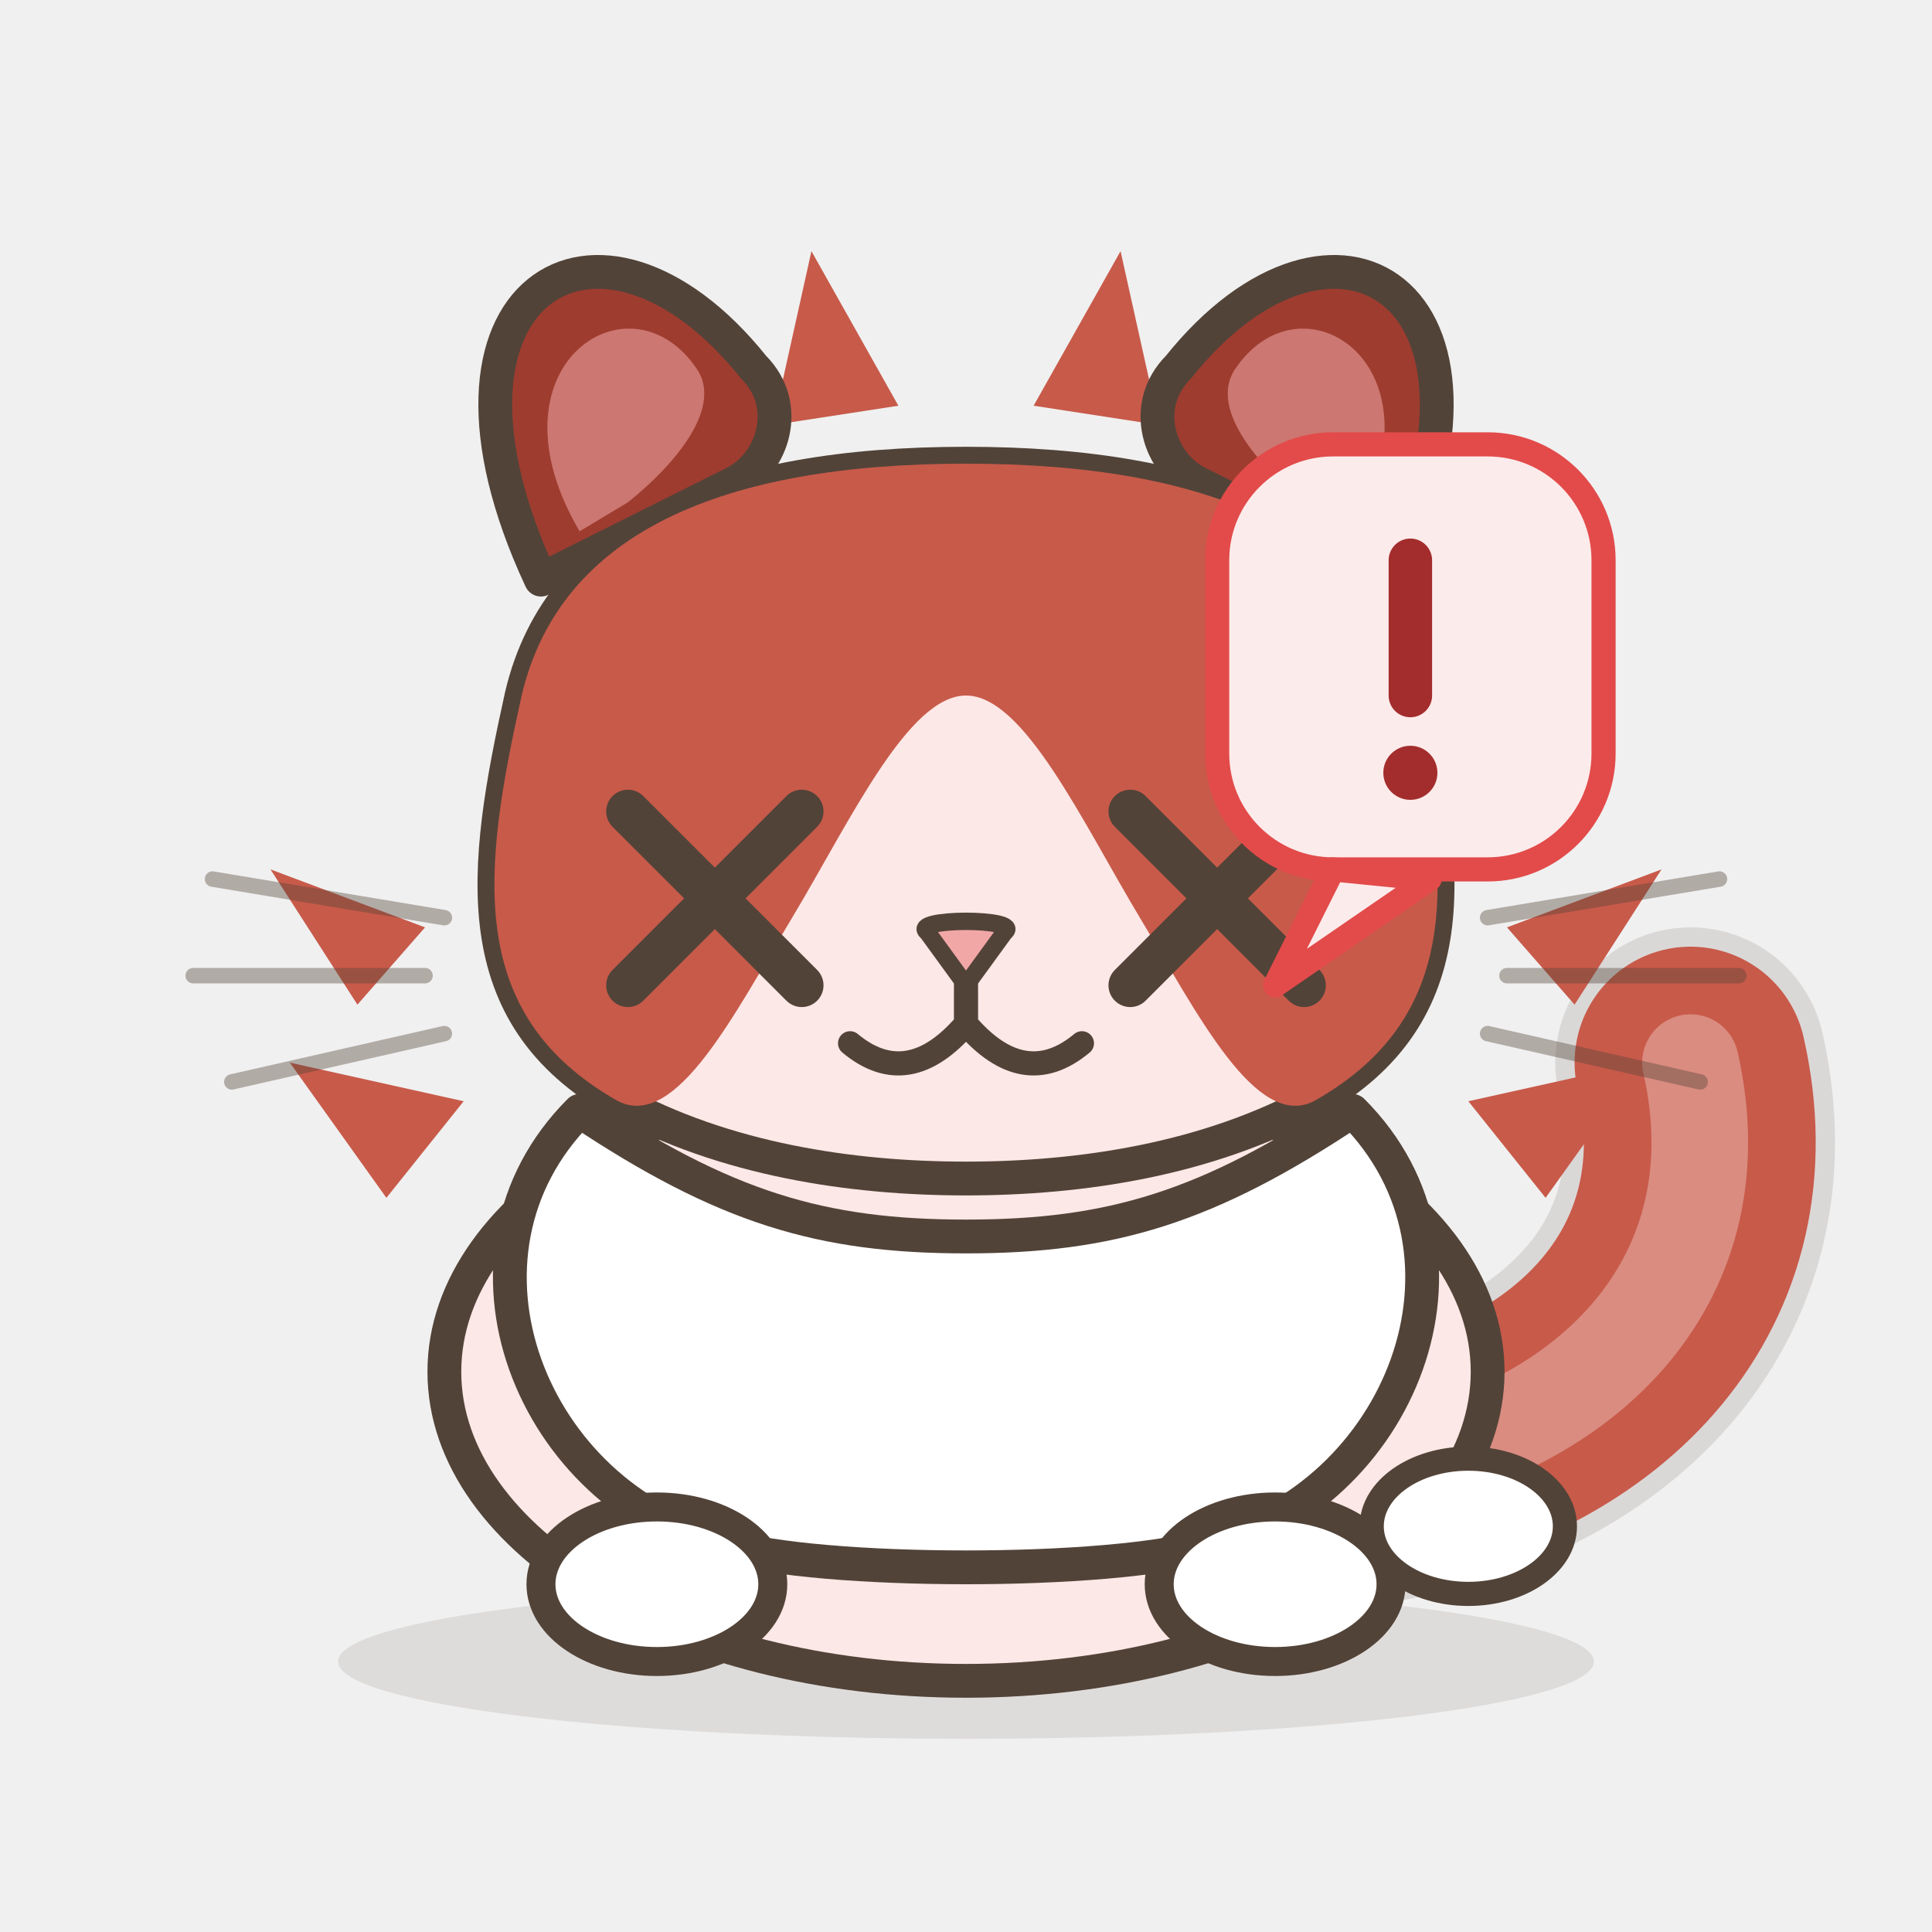
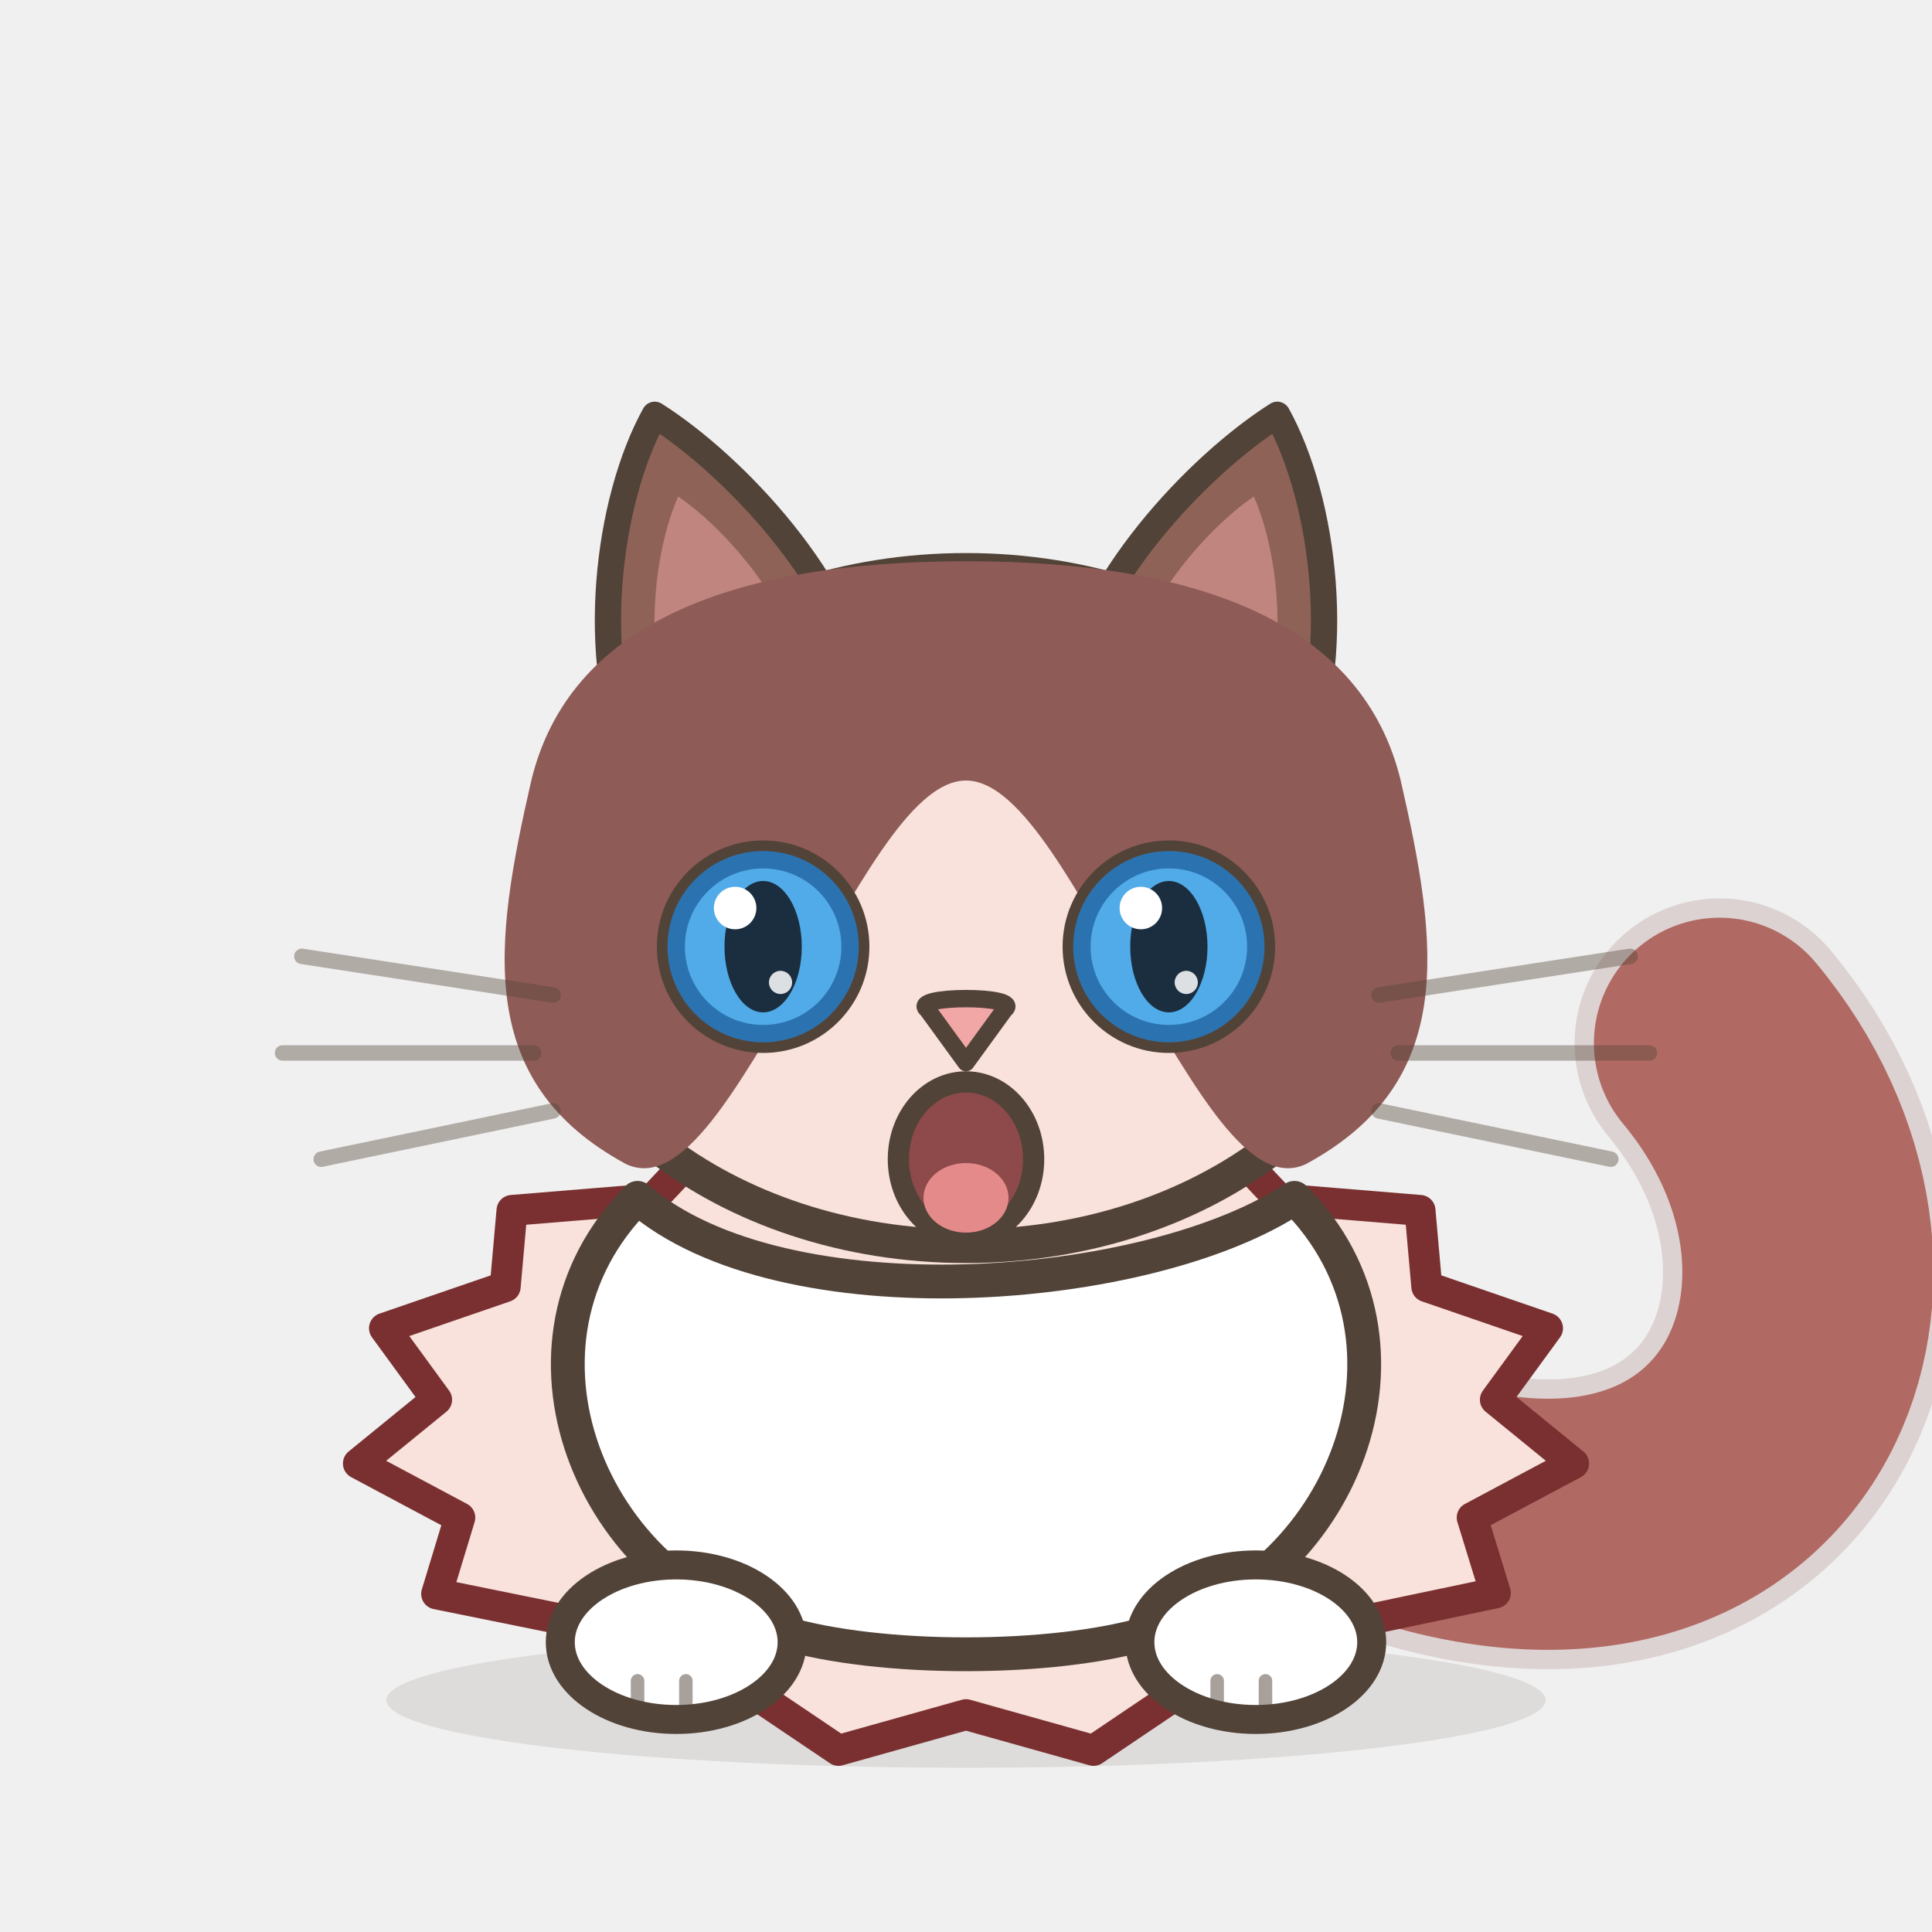
<svg xmlns="http://www.w3.org/2000/svg" viewBox="0 0 200 200">
  <g transform="translate(0 0)">
-     <ellipse cx="100" cy="172" rx="65" ry="8" fill="#524338" opacity="0.12" />
-     <path d="M142 152 C165 148 180 132 175 110" fill="none" stroke="#524338" stroke-width="28" stroke-linecap="round" stroke-linejoin="round" opacity="0.14" />
-     <path d="M142 152 C165 148 180 132 175 110" fill="none" stroke="#C85A4A" stroke-width="24" stroke-linecap="round" stroke-linejoin="round" />
-     <path d="M142 152 C165 148 180 132 175 110" fill="none" stroke="#FCE8E6" stroke-width="10" stroke-linecap="round" opacity="0.35" />
-     <g fill="#C85A4A">
-       <path d="M48 114 L30 110 L40 124 Z" />
-       <path d="M44 96 L28 90 L37 104 Z" />
-       <path d="M80 44 L84 26 L93 42 Z" />
-       <path d="M120 44 L116 26 L107 42 Z" />
-       <path d="M152 114 L170 110 L160 124 Z" />
-       <path d="M156 96 L172 90 L163 104 Z" />
+     <ellipse cx="100" cy="176" rx="60" ry="7" fill="#524338" opacity="0.12" />
+     <g class="m-tail">
+       <path d="M148 156 C184 166 198 132 178 108" fill="none" stroke="#7A3030" stroke-width="30" stroke-linecap="round" stroke-linejoin="round" opacity="0.16" />
+       <path d="M148 156 C184 166 198 132 178 108" fill="none" stroke="#B06A63" stroke-width="26" stroke-linecap="round" stroke-linejoin="round" />
    </g>
-     <ellipse cx="100" cy="142" rx="54" ry="32" fill="#FCE8E6" stroke="#524338" stroke-width="3.5" />
-     <path d="M60 115 C45 130 55 155 75 160 C85 163 115 163 125 160 C145 155 155 130 140 115 C125 125 115 128 100 128 C85 128 75 125 60 115 Z" fill="#FFFFFF" stroke="#524338" stroke-width="3.5" stroke-linejoin="round" />
-     <ellipse cx="68" cy="164" rx="12" ry="8" fill="#FFFFFF" stroke="#524338" stroke-width="3" />
-     <ellipse cx="132" cy="164" rx="12" ry="8" fill="#FFFFFF" stroke="#524338" stroke-width="3" />
-     <ellipse cx="152" cy="158" rx="10" ry="7" fill="#FFFFFF" stroke="#524338" stroke-width="2.5" />
-     <g stroke="#524338" stroke-width="3.5" stroke-linejoin="round">
-       <path d="M56 60 C42 30 62 18 78 38 C82 42 80 48 76 50 Z" fill="#9E3C2F" />
-       <path d="M144 60 C158 30 138 18 122 38 C118 42 120 48 124 50 Z" fill="#9E3C2F" />
+     <g class="m-body">
+       <path d="M100.0 114.1 L111.5 119.1 L125.7 117.0 L132.4 124.1 L147.0 125.3 L147.7 133.2 L160.2 137.5 L154.8 144.9 L162.9 151.5 L152.4 157.1 L154.8 164.9 L141.0 167.8 L137.2 175.4 L122.4 175.0 L113.2 181.2 L100.0 177.5 L86.8 181.2 L77.6 175.0 L62.8 175.4 L59.0 167.8 L45.2 165.0 L47.6 157.1 L37.1 151.5 L45.2 144.9 L39.8 137.5 L52.3 133.2 L53.0 125.3 L67.6 124.1 L74.3 117.0 L88.5 119.1 Z" fill="#F8E2DB" stroke="#7A3030" stroke-width="3.2" stroke-linejoin="round" />
+       <path d="M66 124 C51 139 61 164 81 169     C91 172 109 172 119 169     C139 164 149 139 134 124     C119 134 81 137 66 124 Z" fill="#FFFFFF" stroke="#524338" stroke-width="3.5" stroke-linejoin="round" />
+       <ellipse cx="70" cy="170" rx="12" ry="8" fill="#FFFFFF" stroke="#524338" stroke-width="3" />
+       <path d="M66 174 v2.4" stroke="#524338" stroke-width="1.4" stroke-linecap="round" opacity="0.5" />
+       <path d="M71 174 v2.4" stroke="#524338" stroke-width="1.4" stroke-linecap="round" opacity="0.5" />
+       <ellipse cx="130" cy="170" rx="12" ry="8" fill="#FFFFFF" stroke="#524338" stroke-width="3" />
+       <path d="M126 174 v2.4" stroke="#524338" stroke-width="1.4" stroke-linecap="round" opacity="0.5" />
+       <path d="M131 174 v2.4" stroke="#524338" stroke-width="1.4" stroke-linecap="round" opacity="0.5" />
    </g>
-     <path d="M60 55 C50 38 65 28 72 38 C75 42 70 48 65 52 Z" fill="#F2A7A7" opacity="0.55" />
-     <path d="M140 55 C150 38 135 28 128 38 C125 42 130 48 135 52 Z" fill="#F2A7A7" opacity="0.55" />
-     <path d="M100 48 C125 48 142 55 146 72 C150 90 152 105 136 114 C125 120 112 122 100 122 C88 122 75 120 64 114 C48 105 50 90 54 72 C58 55 75 48 100 48 Z" fill="#FCE8E6" stroke="#524338" stroke-width="3.5" stroke-linejoin="round" />
-     <path d="M100 48              C125 48 142 55 146 72              C150 90 152 105 136 114              C130 117 124 105 118 95              C112 85 106 72 100 72              C94 72 88 85 82 95              C76 105 70 117 64 114              C48 105 50 90 54 72              C58 55 75 48 100 48 Z" fill="#C85A4A" />
-     <path d="M65 84 L83 102 M83 84 L65 102" fill="none" stroke="#524338" stroke-width="4.5" stroke-linecap="round" />
-     <path d="M117 84 L135 102 M135 84 L117 102" fill="none" stroke="#524338" stroke-width="4.5" stroke-linecap="round" />
-     <path d="M100 102 L104 96.5 C106 95 94 95 96 96.5 Z" fill="#F2A7A7" stroke="#524338" stroke-width="1.8" stroke-linejoin="round" />
-     <path d="M100 102 L100 106 M100 106 Q94 113 88 108 M100 106 Q106 113 112 108" fill="none" stroke="#524338" stroke-width="2.5" stroke-linecap="round" />
+     <g class="m-head">
+       <g class="m-ears">
+         <path d="M-16 3 C-18 -12 -8 -31 0 -40 C9 -31 17 -12 15 3 Z" transform="translate(76.6 73.7) rotate(-16) scale(-0.8 0.8)" fill="#8E6257" stroke="#524338" stroke-width="3.4" stroke-linejoin="round" />
+         <path d="M-9 0 C-11 -10 -5 -23 0 -29 C5 -23 10 -11 9 0 Z" transform="translate(76.6 73.7) rotate(-16) scale(-0.8 0.8)" fill="#F2A7A7" opacity="0.5" />
+         <path d="M-16 3 C-18 -12 -8 -31 0 -40 C9 -31 17 -12 15 3 Z" transform="translate(123.4 73.7) rotate(16) scale(0.8 0.8)" fill="#8E6257" stroke="#524338" stroke-width="3.4" stroke-linejoin="round" />
+         <path d="M-9 0 C-11 -10 -5 -23 0 -29 C5 -23 10 -11 9 0 Z" transform="translate(123.4 73.7) rotate(16) scale(0.8 0.8)" fill="#F2A7A7" opacity="0.5" />
+       </g>
+       <ellipse cx="100" cy="94" rx="45" ry="35" fill="#F8E2DB" stroke="#524338" stroke-width="3.5" />
+       <path d="M100.0 58.1 C124.5 58.1 141.1 64.7 145.0 80.8 C148.9 97.8 150.9 112.0 135.2 120.5     C129.3 123.3 123.5 112.0 117.6 102.5 C111.7 93.1 105.9 80.8 100.0 80.8     C94.1 80.8 88.3 93.1 82.4 102.5 C76.5 112.0 70.7 123.3 64.8 120.5     C49.1 112.0 51.1 97.8 55.0 80.8 C58.9 64.7 75.5 58.1 100.0 58.1 Z" fill="#8E5B57" />
+       <g class="m-eyes">
+         <circle cx="79" cy="98" r="11" fill="#524338" />
+         <circle cx="79" cy="98" r="9.9" fill="#2B73B0" />
+         <circle cx="79" cy="98" r="8.1" fill="#51ABE8" />
+         <circle cx="121" cy="98" r="11" fill="#524338" />
+         <circle cx="121" cy="98" r="9.9" fill="#2B73B0" />
+         <circle cx="121" cy="98" r="8.1" fill="#51ABE8" />
+         <g class="pupils">
+           <ellipse cx="79" cy="98" rx="4.0" ry="6.8" fill="#1A2E40" />
+           <circle cx="76.1" cy="94.0" r="2.2" fill="#FFFFFF" />
+           <circle cx="80.8" cy="101.7" r="1.2" fill="#FFFFFF" opacity="0.85" />
+           <ellipse cx="121" cy="98" rx="4.0" ry="6.8" fill="#1A2E40" />
+           <circle cx="118.1" cy="94.0" r="2.2" fill="#FFFFFF" />
+           <circle cx="122.8" cy="101.7" r="1.2" fill="#FFFFFF" opacity="0.85" />
+         </g>
+       </g>
+       <path d="M100 110 L104 104.5 C106 103 94 103 96 104.5 Z" fill="#F2A7A7" stroke="#524338" stroke-width="1.8" stroke-linejoin="round" />
+       <ellipse cx="100" cy="120" rx="7" ry="8" fill="#8E4A4A" stroke="#524338" stroke-width="2.2" />
+       <ellipse cx="100" cy="124" rx="4.4" ry="3.6" fill="#E58A8A" />
+     </g>
    <g stroke="#524338" stroke-width="1.6" stroke-linecap="round" opacity="0.4">
-       <path d="M46 95 L22 91" />
-       <path d="M44 101 L20 101" />
-       <path d="M46 107 L24 112" />
-       <path d="M154 95 L178 91" />
-       <path d="M156 101 L180 101" />
-       <path d="M154 107 L176 112" />
+       <path d="M57.25 103 L31.25 99" />
+       <path d="M55.25 109 L29.25 109" />
+       <path d="M57.25 115 L33.25 120" />
+       <path d="M142.75 103 L168.75 99" />
+       <path d="M144.75 109 L170.75 109" />
+       <path d="M142.75 115 L166.75 120" />
    </g>
  </g>
-   <rect x="126" y="46" width="40" height="44" rx="12" fill="#FCEBEB" stroke="#E24B4A" stroke-width="2.5" />
-   <path d="M138 90 l-6 12 l16 -11 z" fill="#FCEBEB" stroke="#E24B4A" stroke-width="2.5" stroke-linejoin="round" />
-   <path d="M146 58 v14" stroke="#A32D2D" stroke-width="4.5" stroke-linecap="round" />
-   <circle cx="146" cy="80" r="2.8" fill="#A32D2D" />
</svg>
